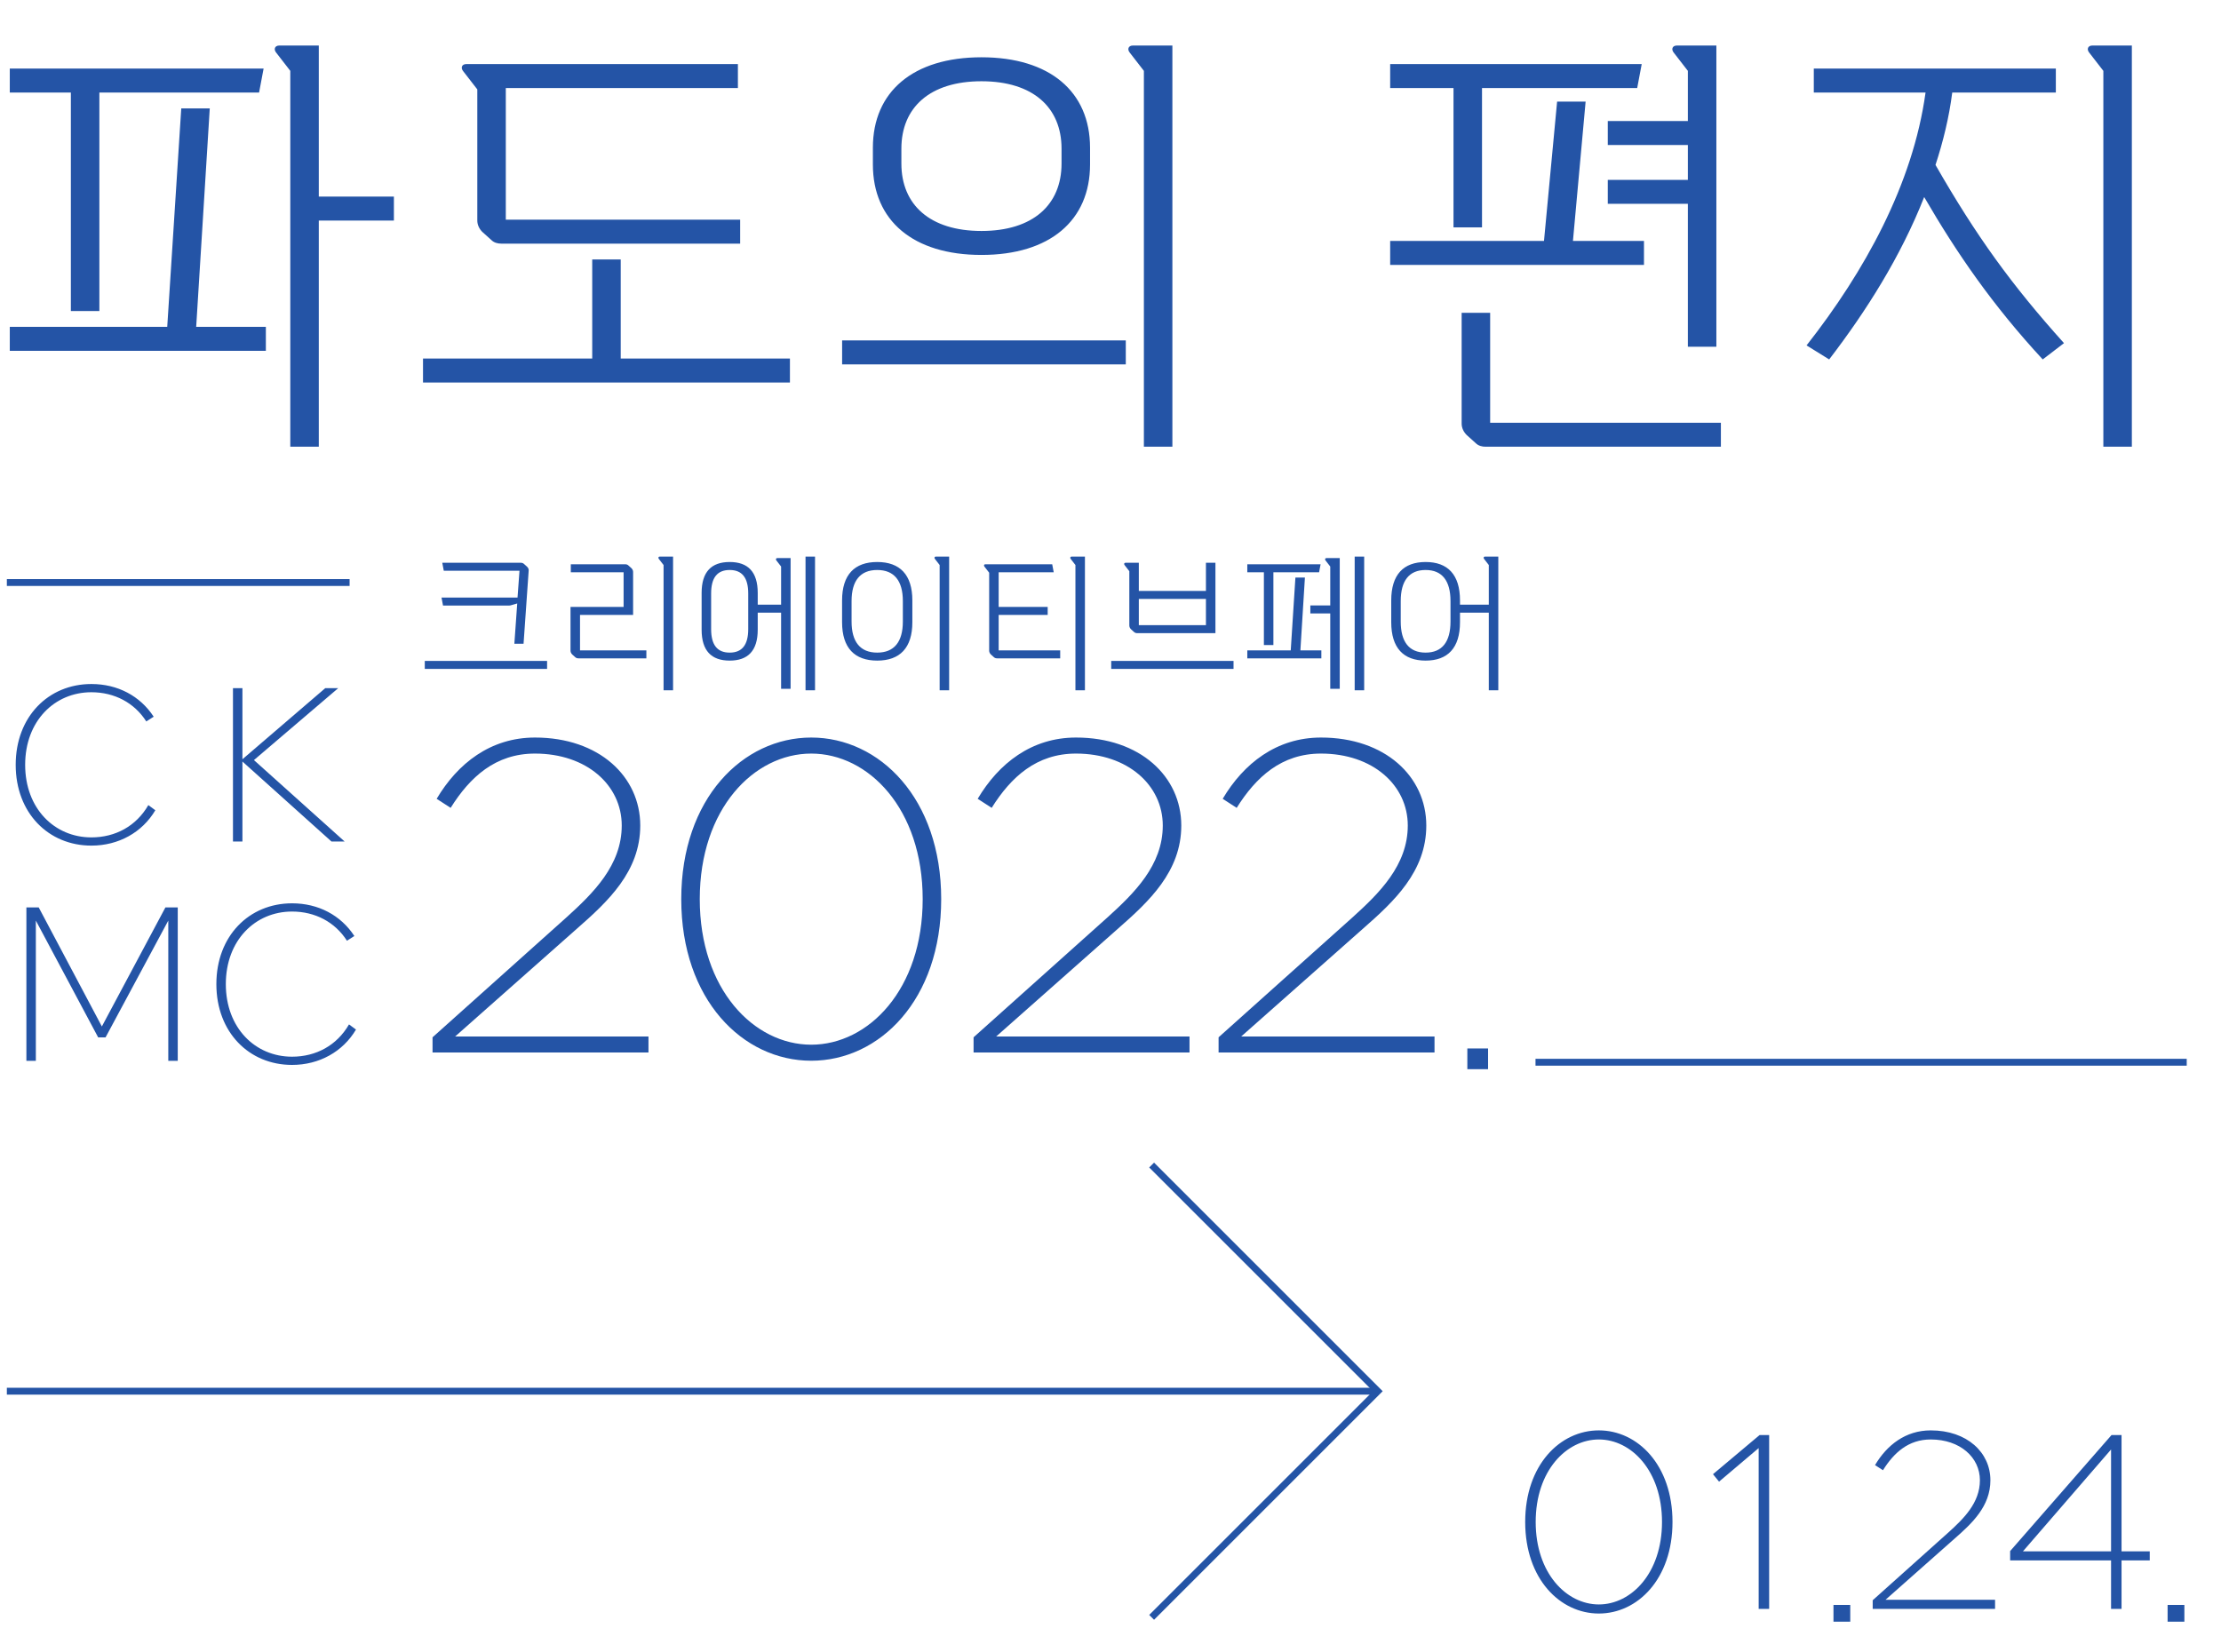
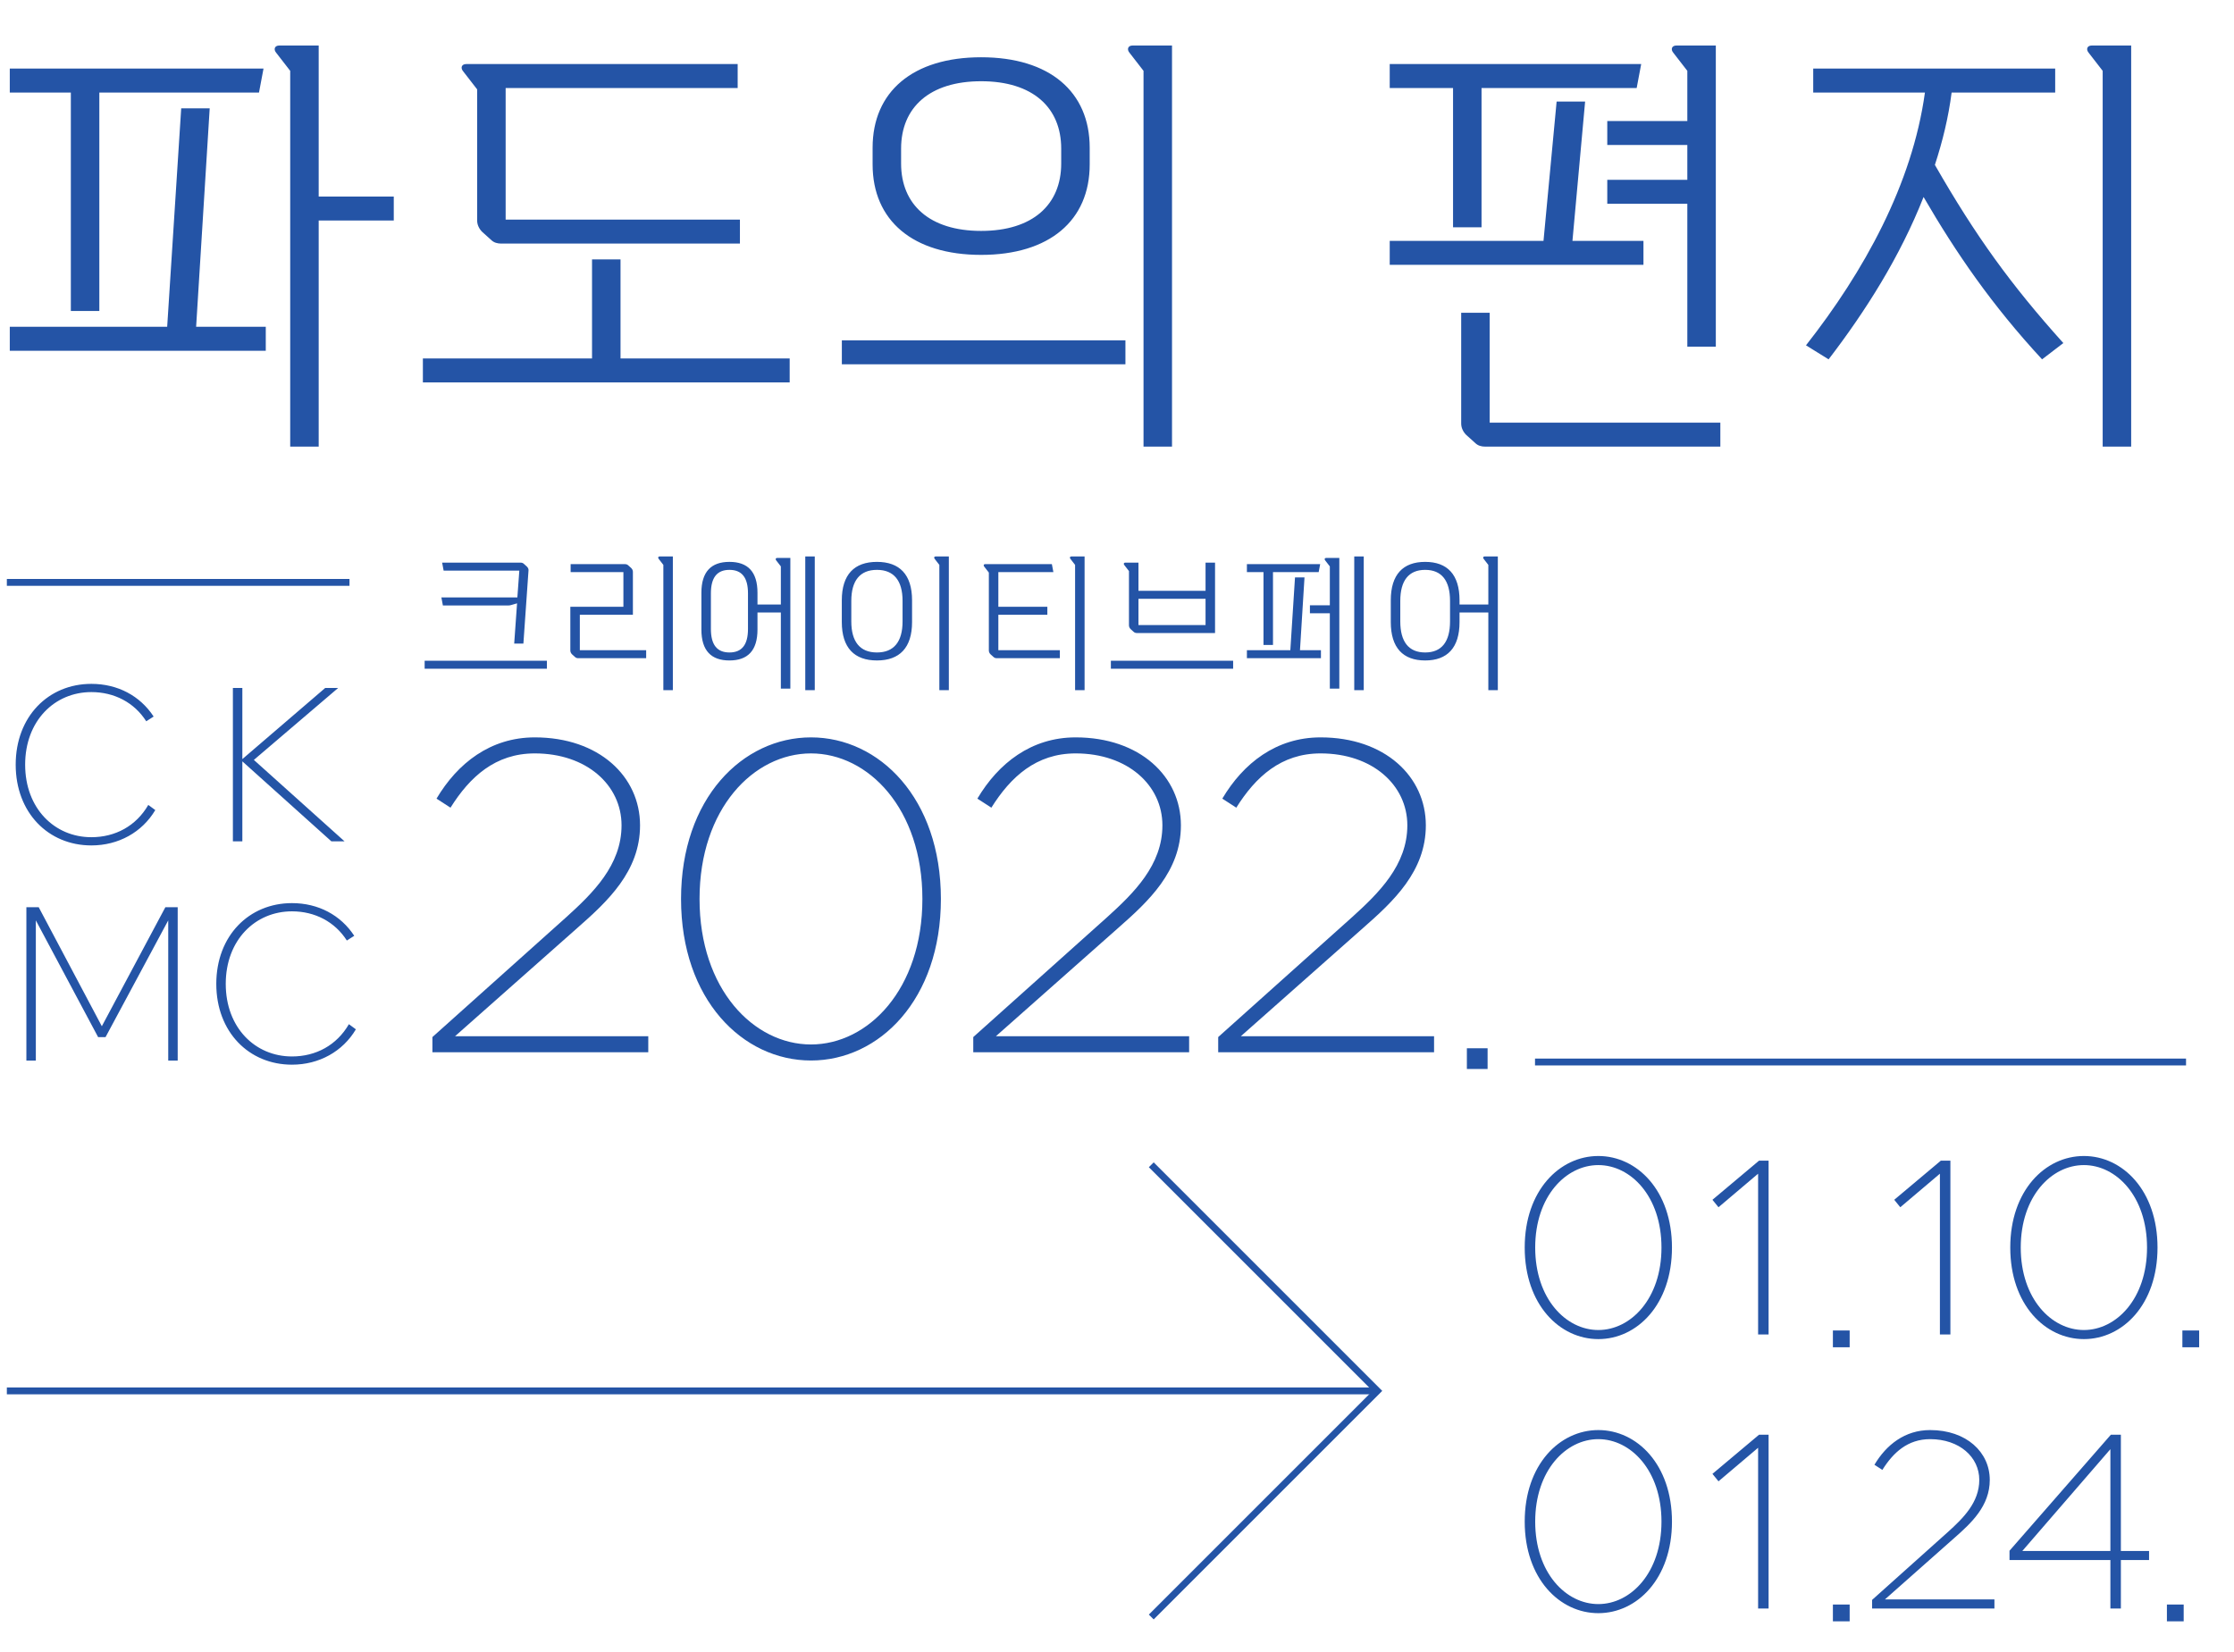
- <svg xmlns="http://www.w3.org/2000/svg" viewBox="0 0 324 241" fill="none">
-   <path d="M21.64 117.48C19.87 120.54 16.84 122.19 13.33 122.19C7.96 122.19 3.67 117.99 3.67 111.6C3.67 105.21 7.96 101.01 13.33 101.01C16.69 101.01 19.6 102.54 21.34 105.27L22.42 104.58C20.44 101.55 17.17 99.81 13.33 99.81C7.06 99.81 2.29 104.58 2.29 111.6C2.29 118.62 7.06 123.39 13.33 123.39C17.29 123.39 20.74 121.47 22.66 118.23L21.64 117.48ZM35.365 100.41H33.985V122.79H35.365V111.12L48.355 122.79H50.275L37.045 110.91L49.345 100.41H47.455L35.365 110.79V100.41ZM14.32 151.37H15.4L24.55 134.33V154.79H25.93V132.41H24.13L14.86 149.78L5.65 132.41H3.85V154.79H5.23V134.33L14.32 151.37ZM50.913 149.48C49.143 152.54 46.113 154.19 42.603 154.19C37.233 154.19 32.943 149.99 32.943 143.6C32.943 137.21 37.233 133.01 42.603 133.01C45.963 133.01 48.873 134.54 50.613 137.27L51.693 136.58C49.713 133.55 46.443 131.81 42.603 131.81C36.333 131.81 31.563 136.58 31.563 143.6C31.563 150.62 36.333 155.39 42.603 155.39C46.563 155.39 50.013 153.47 51.933 150.23L50.913 149.48Z" fill="#2454A6" />
-   <path d="M93.4 120.46C93.4 113.32 87.4 107.62 78.04 107.62C71.56 107.62 66.76 111.4 63.7 116.56L65.74 117.88C68.56 113.38 72.28 109.96 78.04 109.96C85.6 109.96 90.7 114.58 90.7 120.46C90.7 126.28 86.5 130.36 82.66 133.84L63.1 151.36V153.58H94.6V151.24H66.4L84.22 135.46C88.66 131.56 93.4 127.18 93.4 120.46ZM99.382 131.2C99.382 145.9 108.382 154.78 118.342 154.78C128.302 154.78 137.302 145.9 137.302 131.2C137.302 116.5 128.302 107.62 118.342 107.62C108.382 107.62 99.382 116.5 99.382 131.2ZM134.602 131.2C134.602 144.4 126.682 152.44 118.342 152.44C110.002 152.44 102.082 144.4 102.082 131.2C102.082 118 110.002 109.96 118.342 109.96C126.682 109.96 134.602 118 134.602 131.2ZM172.326 120.46C172.326 113.32 166.326 107.62 156.966 107.62C150.486 107.62 145.686 111.4 142.626 116.56L144.666 117.88C147.486 113.38 151.206 109.96 156.966 109.96C164.526 109.96 169.626 114.58 169.626 120.46C169.626 126.28 165.426 130.36 161.586 133.84L142.026 151.36V153.58H173.526V151.24H145.326L163.146 135.46C167.586 131.56 172.326 127.18 172.326 120.46ZM208.068 120.46C208.068 113.32 202.068 107.62 192.708 107.62C186.228 107.62 181.428 111.4 178.368 116.56L180.408 117.88C183.228 113.38 186.948 109.96 192.708 109.96C200.268 109.96 205.368 114.58 205.368 120.46C205.368 126.28 201.168 130.36 197.328 133.84L177.768 151.36V153.58H209.268V151.24H181.068L198.888 135.46C203.328 131.56 208.068 127.18 208.068 120.46ZM214.056 156.016H217.08V152.992H214.056V156.016Z" fill="#2454A6" />
-   <path d="M64.629 88.364H74.221C74.353 88.364 74.485 88.342 74.617 88.298L75.453 88.056L75.035 93.93H76.377L77.125 83.238C77.147 83.04 77.037 82.842 76.883 82.688L76.443 82.292C76.311 82.16 76.135 82.116 75.959 82.116H64.519L64.739 83.282H75.783L75.497 87.198H64.409L64.629 88.364ZM61.967 97.604H79.809V96.438H61.967V97.604ZM98.187 81.214H96.273C96.031 81.214 95.987 81.412 96.119 81.566L96.801 82.446V100.728H98.187V81.214ZM92.357 89.728V83.458C92.357 83.26 92.269 83.062 92.115 82.908L91.675 82.512C91.543 82.38 91.367 82.336 91.191 82.336H83.271V83.502H90.971V88.562H83.227V94.942C83.227 95.14 83.315 95.338 83.469 95.492L83.909 95.888C84.041 96.02 84.217 96.064 84.393 96.064H94.293V94.898H84.613V89.728H92.357ZM117.511 100.728H118.897V81.214H117.511V100.728ZM113.419 81.434C113.177 81.434 113.133 81.632 113.265 81.786L113.947 82.666V88.232H110.537V86.516C110.537 83.436 109.107 82.006 106.445 82.006C103.783 82.006 102.353 83.436 102.353 86.516V91.884C102.353 94.964 103.783 96.394 106.445 96.394C109.107 96.394 110.537 94.964 110.537 91.884V89.398H113.947V100.508H115.333V81.434H113.419ZM109.151 91.796C109.151 94.084 108.271 95.228 106.445 95.228C104.619 95.228 103.739 94.084 103.739 91.796V86.604C103.739 84.316 104.619 83.172 106.445 83.172C108.271 83.172 109.151 84.316 109.151 86.604V91.796ZM138.462 81.214H136.548C136.306 81.214 136.262 81.412 136.394 81.566L137.076 82.446V100.728H138.462V81.214ZM127.968 82.006C124.668 82.006 122.842 83.854 122.842 87.616V90.784C122.842 94.546 124.668 96.394 127.968 96.394C131.268 96.394 133.094 94.546 133.094 90.784V87.616C133.094 83.854 131.268 82.006 127.968 82.006ZM131.708 90.696C131.708 93.644 130.454 95.228 127.968 95.228C125.482 95.228 124.228 93.644 124.228 90.696V87.704C124.228 84.756 125.482 83.172 127.968 83.172C130.454 83.172 131.708 84.756 131.708 87.704V90.696ZM158.27 81.214H156.356C156.114 81.214 156.07 81.412 156.202 81.566L156.884 82.446V100.728H158.27V81.214ZM152.836 89.728V88.562H145.686V83.502H153.716L153.496 82.336H143.772C143.53 82.336 143.486 82.534 143.618 82.688L144.3 83.568V94.942C144.3 95.14 144.388 95.338 144.542 95.492L144.982 95.888C145.114 96.02 145.29 96.064 145.466 96.064H154.662V94.898H145.686V89.728H152.836ZM164.746 91.268C164.746 91.466 164.834 91.664 164.988 91.818L165.428 92.214C165.56 92.346 165.736 92.39 165.912 92.39H177.308V82.116H175.922V86.23H166.132V82.116H164.218C163.976 82.116 163.932 82.314 164.064 82.468L164.746 83.348V91.268ZM175.922 87.396V91.224H166.132V87.396H175.922ZM162.106 97.604H179.948V96.438H162.106V97.604ZM197.621 100.728H199.007V81.214H197.621V100.728ZM193.529 81.434C193.287 81.434 193.243 81.632 193.375 81.786L194.057 82.666V88.342H191.153V89.508H194.057V100.508H195.443V81.434H193.529ZM185.763 94.128V83.502H192.429L192.649 82.336H181.957V83.502H184.377V94.128H185.763ZM188.975 84.272L188.293 94.898H181.957V96.064H192.759V94.898H189.701L190.361 84.272H188.975ZM218.573 81.214H216.659C216.417 81.214 216.373 81.412 216.505 81.566L217.187 82.446V88.232H212.985V87.616C212.985 83.854 211.203 82.006 207.969 82.006C204.735 82.006 202.953 83.854 202.953 87.616V90.784C202.953 94.546 204.735 96.394 207.969 96.394C211.203 96.394 212.985 94.546 212.985 90.784V89.398H217.187V100.728H218.573V81.214ZM211.599 90.696C211.599 93.644 210.389 95.228 207.969 95.228C205.549 95.228 204.339 93.644 204.339 90.696V87.704C204.339 84.756 205.549 83.172 207.969 83.172C210.389 83.172 211.599 84.756 211.599 87.704V90.696Z" fill="#2454A6" />
+ <svg xmlns="http://www.w3.org/2000/svg" viewBox="0 0 326 241" fill="none">
  <path d="M168 236L201 203L168 170" stroke="#2454A6" />
  <path d="M201 203H1" stroke="#2454A6" />
+   <path d="M93.4 120.46C93.4 113.32 87.4 107.62 78.04 107.62C71.56 107.62 66.76 111.4 63.7 116.56L65.74 117.88C68.56 113.38 72.28 109.96 78.04 109.96C85.6 109.96 90.7 114.58 90.7 120.46C90.7 126.28 86.5 130.36 82.66 133.84L63.1 151.36V153.58H94.6V151.24H66.4L84.22 135.46C88.66 131.56 93.4 127.18 93.4 120.46ZM99.382 131.2C99.382 145.9 108.382 154.78 118.342 154.78C128.302 154.78 137.302 145.9 137.302 131.2C137.302 116.5 128.302 107.62 118.342 107.62C108.382 107.62 99.382 116.5 99.382 131.2ZM134.602 131.2C134.602 144.4 126.682 152.44 118.342 152.44C110.002 152.44 102.082 144.4 102.082 131.2C102.082 118 110.002 109.96 118.342 109.96C126.682 109.96 134.602 118 134.602 131.2ZM172.326 120.46C172.326 113.32 166.326 107.62 156.966 107.62C150.486 107.62 145.686 111.4 142.626 116.56L144.666 117.88C147.486 113.38 151.206 109.96 156.966 109.96C164.526 109.96 169.626 114.58 169.626 120.46C169.626 126.28 165.426 130.36 161.586 133.84L142.026 151.36V153.58H173.526V151.24H145.326L163.146 135.46C167.586 131.56 172.326 127.18 172.326 120.46ZM208.068 120.46C208.068 113.32 202.068 107.62 192.708 107.62C186.228 107.62 181.428 111.4 178.368 116.56L180.408 117.88C183.228 113.38 186.948 109.96 192.708 109.96C200.268 109.96 205.368 114.58 205.368 120.46C205.368 126.28 201.168 130.36 197.328 133.84L177.768 151.36V153.58H209.268V151.24H181.068L198.888 135.46C203.328 131.56 208.068 127.18 208.068 120.46ZM214.056 156.016H217.08V152.992H214.056V156.016Z" fill="#2454A6" />
+   <path d="M21.64 117.48C19.87 120.54 16.84 122.19 13.33 122.19C7.96 122.19 3.67 117.99 3.67 111.6C3.67 105.21 7.96 101.01 13.33 101.01C16.69 101.01 19.6 102.54 21.34 105.27L22.42 104.58C20.44 101.55 17.17 99.81 13.33 99.81C7.06 99.81 2.29 104.58 2.29 111.6C2.29 118.62 7.06 123.39 13.33 123.39C17.29 123.39 20.74 121.47 22.66 118.23L21.64 117.48ZM35.365 100.41H33.985V122.79H35.365V111.12L48.355 122.79H50.275L37.045 110.91L49.345 100.41H47.455L35.365 110.79V100.41ZM14.32 151.37H15.4L24.55 134.33V154.79H25.93V132.41H24.13L14.86 149.78L5.65 132.41H3.85V154.79H5.23V134.33L14.32 151.37ZM50.913 149.48C49.143 152.54 46.113 154.19 42.603 154.19C37.233 154.19 32.943 149.99 32.943 143.6C32.943 137.21 37.233 133.01 42.603 133.01C45.963 133.01 48.873 134.54 50.613 137.27L51.693 136.58C49.713 133.55 46.443 131.81 42.603 131.81C36.333 131.81 31.563 136.58 31.563 143.6C31.563 150.62 36.333 155.39 42.603 155.39C46.563 155.39 50.013 153.47 51.933 150.23L50.913 149.48Z" fill="#2454A6" />
+   <path d="M64.629 88.364H74.221C74.353 88.364 74.485 88.342 74.617 88.298L75.453 88.056L75.035 93.93H76.377L77.125 83.238C77.147 83.04 77.037 82.842 76.883 82.688L76.443 82.292C76.311 82.16 76.135 82.116 75.959 82.116H64.519L64.739 83.282H75.783L75.497 87.198H64.409L64.629 88.364ZM61.967 97.604H79.809V96.438H61.967V97.604ZM98.187 81.214H96.273C96.031 81.214 95.987 81.412 96.119 81.566L96.801 82.446V100.728H98.187V81.214ZM92.357 89.728V83.458C92.357 83.26 92.269 83.062 92.115 82.908L91.675 82.512C91.543 82.38 91.367 82.336 91.191 82.336H83.271V83.502H90.971V88.562H83.227V94.942C83.227 95.14 83.315 95.338 83.469 95.492L83.909 95.888C84.041 96.02 84.217 96.064 84.393 96.064H94.293V94.898H84.613V89.728H92.357ZM117.511 100.728H118.897V81.214H117.511V100.728ZM113.419 81.434C113.177 81.434 113.133 81.632 113.265 81.786L113.947 82.666V88.232H110.537V86.516C110.537 83.436 109.107 82.006 106.445 82.006C103.783 82.006 102.353 83.436 102.353 86.516V91.884C102.353 94.964 103.783 96.394 106.445 96.394C109.107 96.394 110.537 94.964 110.537 91.884V89.398H113.947V100.508H115.333V81.434H113.419ZM109.151 91.796C109.151 94.084 108.271 95.228 106.445 95.228C104.619 95.228 103.739 94.084 103.739 91.796V86.604C103.739 84.316 104.619 83.172 106.445 83.172C108.271 83.172 109.151 84.316 109.151 86.604V91.796ZM138.462 81.214H136.548C136.306 81.214 136.262 81.412 136.394 81.566L137.076 82.446V100.728H138.462V81.214ZM127.968 82.006C124.668 82.006 122.842 83.854 122.842 87.616V90.784C122.842 94.546 124.668 96.394 127.968 96.394C131.268 96.394 133.094 94.546 133.094 90.784V87.616C133.094 83.854 131.268 82.006 127.968 82.006ZM131.708 90.696C131.708 93.644 130.454 95.228 127.968 95.228C125.482 95.228 124.228 93.644 124.228 90.696V87.704C124.228 84.756 125.482 83.172 127.968 83.172C130.454 83.172 131.708 84.756 131.708 87.704V90.696ZM158.27 81.214H156.356C156.114 81.214 156.07 81.412 156.202 81.566L156.884 82.446V100.728H158.27V81.214ZM152.836 89.728V88.562H145.686V83.502H153.716L153.496 82.336H143.772C143.53 82.336 143.486 82.534 143.618 82.688L144.3 83.568V94.942C144.3 95.14 144.388 95.338 144.542 95.492L144.982 95.888C145.114 96.02 145.29 96.064 145.466 96.064H154.662V94.898H145.686V89.728H152.836ZM164.746 91.268C164.746 91.466 164.834 91.664 164.988 91.818L165.428 92.214C165.56 92.346 165.736 92.39 165.912 92.39H177.308V82.116H175.922V86.23H166.132V82.116H164.218C163.976 82.116 163.932 82.314 164.064 82.468L164.746 83.348V91.268ZM175.922 87.396V91.224H166.132V87.396H175.922ZM162.106 97.604H179.948V96.438H162.106V97.604ZM197.621 100.728H199.007V81.214H197.621V100.728ZM193.529 81.434C193.287 81.434 193.243 81.632 193.375 81.786L194.057 82.666V88.342H191.153V89.508H194.057V100.508H195.443V81.434H193.529ZM185.763 94.128V83.502H192.429L192.649 82.336H181.957V83.502H184.377V94.128H185.763ZM188.975 84.272L188.293 94.898H181.957V96.064H192.759V94.898H189.701L190.361 84.272H188.975ZM218.573 81.214H216.659C216.417 81.214 216.373 81.412 216.505 81.566L217.187 82.446V88.232H212.985V87.616C212.985 83.854 211.203 82.006 207.969 82.006C204.735 82.006 202.953 83.854 202.953 87.616V90.784C202.953 94.546 204.735 96.394 207.969 96.394C211.203 96.394 212.985 94.546 212.985 90.784V89.398H217.187V100.728H218.573V81.214ZM211.599 90.696C211.599 93.644 210.389 95.228 207.969 95.228C205.549 95.228 204.339 93.644 204.339 90.696V87.704C204.339 84.756 205.549 83.172 207.969 83.172C210.389 83.172 211.599 84.756 211.599 87.704V90.696Z" fill="#2454A6" />
  <path d="M46.506 6.642H40.764C40.038 6.642 39.906 7.236 40.302 7.698L42.348 10.338V65.184H46.506V32.184H57.462V28.686H46.506V6.642ZM14.496 45.384V13.506H37.794L38.454 10.008H1.428V13.506H10.338V45.384H14.496ZM26.442 15.816L24.396 47.694H1.428V51.192H38.784V47.694H28.62L30.6 15.816H26.442ZM69.629 32.184C69.629 32.778 69.893 33.372 70.355 33.834L71.675 35.022C72.071 35.418 72.599 35.55 73.127 35.55H107.975V32.052H73.787V12.846H107.645V9.348H68.045C67.319 9.348 67.187 9.942 67.583 10.404L69.629 13.044V32.184ZM90.551 37.86H86.393V52.314H61.709V55.812H115.235V52.314H90.551V37.86ZM171.028 6.642H165.286C164.56 6.642 164.428 7.236 164.824 7.698L166.87 10.338V65.184H171.028V6.642ZM143.176 37.2C153.142 37.2 159.016 32.184 159.016 24V21.558C159.016 13.374 153.142 8.358 143.176 8.358C133.21 8.358 127.336 13.374 127.336 21.558V24C127.336 32.184 133.21 37.2 143.176 37.2ZM131.494 21.69C131.494 15.684 135.652 11.856 143.176 11.856C150.7 11.856 154.858 15.684 154.858 21.69V23.868C154.858 29.874 150.7 33.702 143.176 33.702C135.652 33.702 131.494 29.874 131.494 23.868V21.69ZM164.23 53.172V49.674H122.848V53.172H164.23ZM246.226 17.664H234.544V21.162H246.226V26.244H234.544V29.742H246.226V50.598H250.384V6.642H244.642C243.916 6.642 243.784 7.236 244.18 7.698L246.226 10.338V17.664ZM216.196 33.174V12.846H238.834L239.494 9.348H202.798V12.846H212.038V33.174H216.196ZM229.462 35.154L231.31 14.826H227.152L225.238 35.154H202.798V38.652H239.824V35.154H229.462ZM217.384 45.648H213.226V61.818C213.226 62.412 213.49 63.006 213.952 63.468L215.272 64.656C215.668 65.052 216.196 65.184 216.724 65.184H251.044V61.686H217.384V45.648ZM310.995 6.642H305.253C304.527 6.642 304.395 7.236 304.791 7.698L306.837 10.338V65.184H310.995V6.642ZM299.907 13.506V10.008H264.597V13.506H280.899C279.051 26.904 271.989 39.642 263.541 50.4L266.841 52.446C272.253 45.384 277.269 37.464 280.701 28.752C285.453 36.936 290.667 44.526 297.993 52.446L301.095 50.07C293.439 41.556 288.291 34.428 282.351 24.066C283.473 20.634 284.331 17.136 284.793 13.506H299.907Z" fill="#2454A6" />
  <path d="M51 85H1" stroke="#2454A6" />
+   <path d="M222.496 182.08C222.496 190.41 227.596 195.442 233.24 195.442C238.884 195.442 243.984 190.41 243.984 182.08C243.984 173.75 238.884 168.718 233.24 168.718C227.596 168.718 222.496 173.75 222.496 182.08ZM242.454 182.08C242.454 189.56 237.966 194.116 233.24 194.116C228.514 194.116 224.026 189.56 224.026 182.08C224.026 174.6 228.514 170.044 233.24 170.044C237.966 170.044 242.454 174.6 242.454 182.08ZM249.891 175.11L250.775 176.198L256.555 171.302V194.762H258.085V169.398H256.691L249.891 175.11ZM267.468 196.632H269.916V194.184H267.468V196.632ZM276.42 175.11L277.304 176.198L283.084 171.302V194.762H284.614V169.398H283.22L276.42 175.11ZM293.351 182.08C293.351 190.41 298.451 195.442 304.095 195.442C309.739 195.442 314.839 190.41 314.839 182.08C314.839 173.75 309.739 168.718 304.095 168.718C298.451 168.718 293.351 173.75 293.351 182.08ZM313.309 182.08C313.309 189.56 308.821 194.116 304.095 194.116C299.369 194.116 294.881 189.56 294.881 182.08C294.881 174.6 299.369 170.044 304.095 170.044C308.821 170.044 313.309 174.6 313.309 182.08ZM318.468 196.632H320.916V194.184H318.468V196.632Z" fill="#2454A6" />
  <path d="M222.496 222.08C222.496 230.41 227.596 235.442 233.24 235.442C238.884 235.442 243.984 230.41 243.984 222.08C243.984 213.75 238.884 208.718 233.24 208.718C227.596 208.718 222.496 213.75 222.496 222.08ZM242.454 222.08C242.454 229.56 237.966 234.116 233.24 234.116C228.514 234.116 224.026 229.56 224.026 222.08C224.026 214.6 228.514 210.044 233.24 210.044C237.966 210.044 242.454 214.6 242.454 222.08ZM249.891 215.11L250.775 216.198L256.555 211.302V234.762H258.085V209.398H256.691L249.891 215.11ZM267.468 236.632H269.916V234.184H267.468V236.632ZM290.36 215.994C290.36 211.948 286.96 208.718 281.656 208.718C277.984 208.718 275.264 210.86 273.53 213.784L274.686 214.532C276.284 211.982 278.392 210.044 281.656 210.044C285.94 210.044 288.83 212.662 288.83 215.994C288.83 219.292 286.45 221.604 284.274 223.576L273.19 233.504V234.762H291.04V233.436H275.06L285.158 224.494C287.674 222.284 290.36 219.802 290.36 215.994ZM307.962 226.364H295.11L307.962 211.506V226.364ZM293.24 227.69H307.962V234.762H309.492V227.69H313.606V226.364H309.492V209.398H308.03L293.24 226.33V227.69ZM316.21 236.632H318.658V234.184H316.21V236.632Z" fill="#2454A6" />
  <path d="M319 155H224" stroke="#2454A6" />
</svg>
